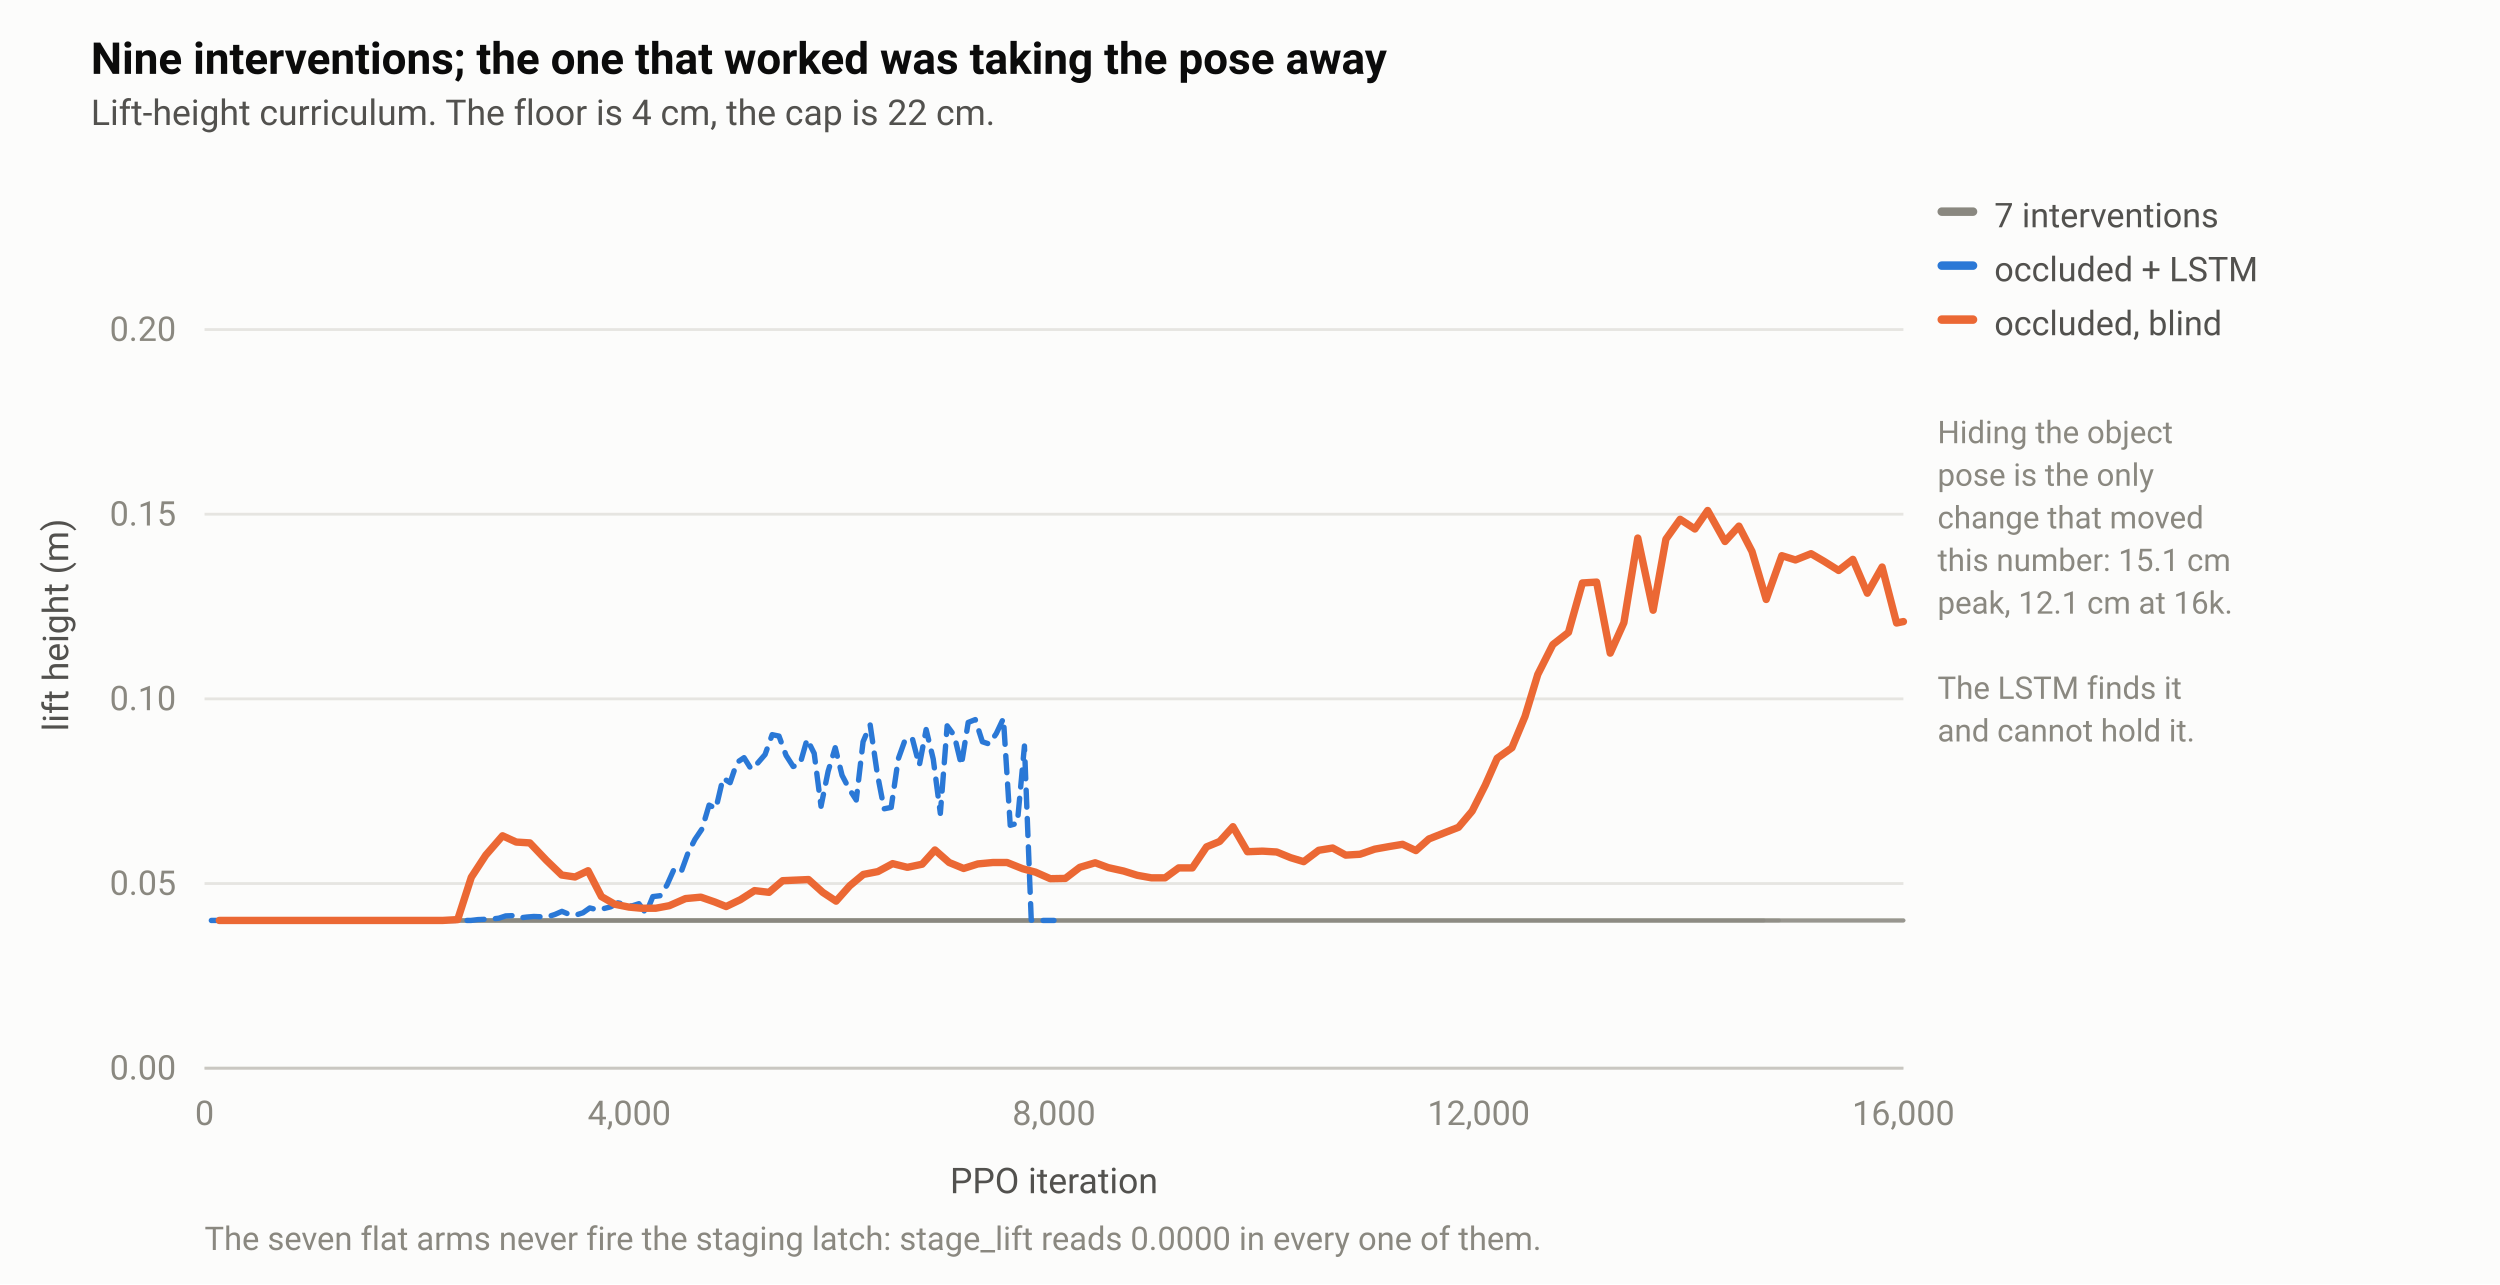
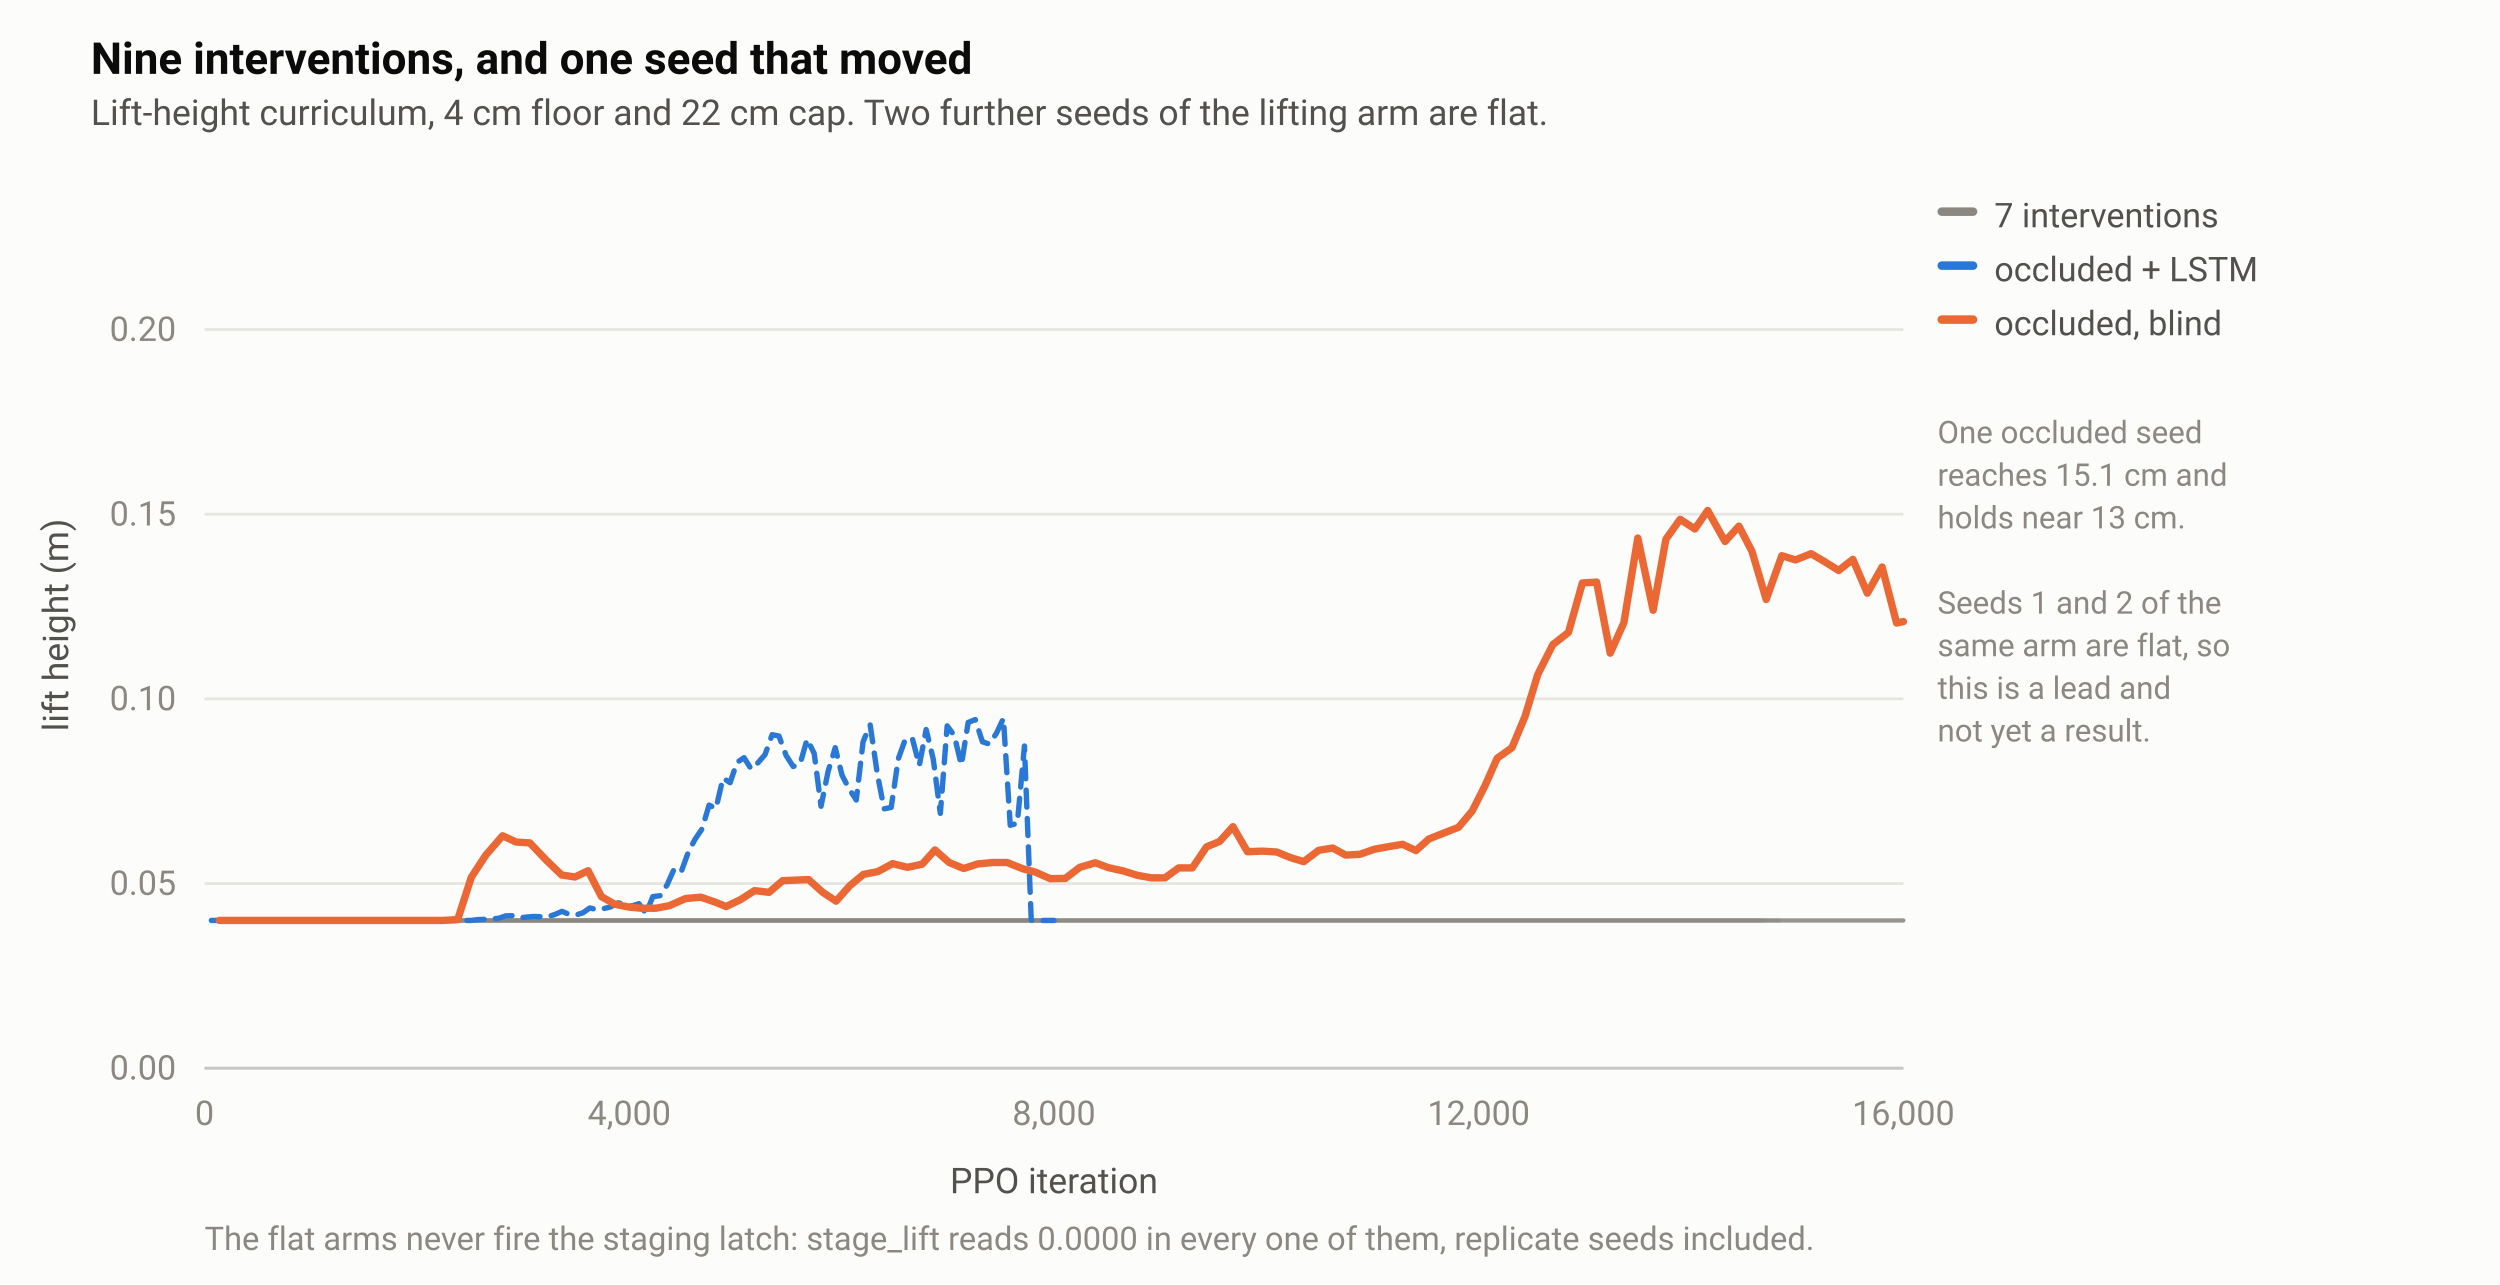
<svg xmlns="http://www.w3.org/2000/svg" width="880" height="452" viewBox="0 0 880 452" role="img">
  <rect width="880" height="452" fill="#fcfcfb" />
-   <text x="32" y="26" font-size="15.5" font-weight="600" fill="#0b0b0b" font-family="ui-sans-serif,-apple-system,'Segoe UI',Roboto,Helvetica,Arial,sans-serif">Nine interventions; the one that worked was taking the pose away</text>
-   <text x="32" y="44" font-size="12.5" fill="#52514e" font-family="ui-sans-serif,-apple-system,'Segoe UI',Roboto,Helvetica,Arial,sans-serif">Lift-height curriculum. The floor is 4 cm, the cap is 22 cm.</text>
+   <text x="32" y="26" font-size="15.5" font-weight="600" fill="#0b0b0b" font-family="ui-sans-serif,-apple-system,'Segoe UI',Roboto,Helvetica,Arial,sans-serif">Nine interventions, and one seed that moved</text>
+   <text x="32" y="44" font-size="12.5" fill="#52514e" font-family="ui-sans-serif,-apple-system,'Segoe UI',Roboto,Helvetica,Arial,sans-serif">Lift-height curriculum, 4 cm floor and 22 cm cap. Two further seeds of the lifting arm are flat.</text>
  <line x1="72" y1="376.0" x2="670" y2="376.0" stroke="#e6e5e1" stroke-width="1" />
  <text x="62" y="380.0" text-anchor="end" font-size="12" fill="#8a8880" font-family="ui-sans-serif,-apple-system,'Segoe UI',Roboto,Helvetica,Arial,sans-serif">0.00</text>
  <line x1="72" y1="311.0" x2="670" y2="311.0" stroke="#e6e5e1" stroke-width="1" />
  <text x="62" y="315.0" text-anchor="end" font-size="12" fill="#8a8880" font-family="ui-sans-serif,-apple-system,'Segoe UI',Roboto,Helvetica,Arial,sans-serif">0.05</text>
  <line x1="72" y1="246.0" x2="670" y2="246.0" stroke="#e6e5e1" stroke-width="1" />
  <text x="62" y="250.0" text-anchor="end" font-size="12" fill="#8a8880" font-family="ui-sans-serif,-apple-system,'Segoe UI',Roboto,Helvetica,Arial,sans-serif">0.10</text>
  <line x1="72" y1="181.0" x2="670" y2="181.0" stroke="#e6e5e1" stroke-width="1" />
  <text x="62" y="185.0" text-anchor="end" font-size="12" fill="#8a8880" font-family="ui-sans-serif,-apple-system,'Segoe UI',Roboto,Helvetica,Arial,sans-serif">0.15</text>
  <line x1="72" y1="116.0" x2="670" y2="116.0" stroke="#e6e5e1" stroke-width="1" />
  <text x="62" y="120.0" text-anchor="end" font-size="12" fill="#8a8880" font-family="ui-sans-serif,-apple-system,'Segoe UI',Roboto,Helvetica,Arial,sans-serif">0.20</text>
  <text x="72.0" y="396" text-anchor="middle" font-size="12" fill="#8a8880" font-family="ui-sans-serif,-apple-system,'Segoe UI',Roboto,Helvetica,Arial,sans-serif">0</text>
  <text x="221.5" y="396" text-anchor="middle" font-size="12" fill="#8a8880" font-family="ui-sans-serif,-apple-system,'Segoe UI',Roboto,Helvetica,Arial,sans-serif">4,000</text>
  <text x="371.0" y="396" text-anchor="middle" font-size="12" fill="#8a8880" font-family="ui-sans-serif,-apple-system,'Segoe UI',Roboto,Helvetica,Arial,sans-serif">8,000</text>
  <text x="520.5" y="396" text-anchor="middle" font-size="12" fill="#8a8880" font-family="ui-sans-serif,-apple-system,'Segoe UI',Roboto,Helvetica,Arial,sans-serif">12,000</text>
  <text x="670.0" y="396" text-anchor="middle" font-size="12" fill="#8a8880" font-family="ui-sans-serif,-apple-system,'Segoe UI',Roboto,Helvetica,Arial,sans-serif">16,000</text>
  <line x1="72" y1="376" x2="670" y2="376" stroke="#c9c7c1" stroke-width="1" />
  <text x="371" y="420" text-anchor="middle" font-size="12.5" fill="#52514e" font-family="ui-sans-serif,-apple-system,'Segoe UI',Roboto,Helvetica,Arial,sans-serif">PPO iteration</text>
  <text transform="translate(24,220) rotate(-90)" text-anchor="middle" font-size="12.5" fill="#52514e" font-family="ui-sans-serif,-apple-system,'Segoe UI',Roboto,Helvetica,Arial,sans-serif">lift height (m)</text>
  <path d="M76.8,324.0 L81.5,324.0 L85.8,324.0 L90.5,324.0 L95.2,324.0 L100.2,324.0 L104.8,324.0 L109.2,324.0 L113.6,324.0 L117.8,324.0 L121.8,324.0 L126.1,324.0 L131.0,324.0 L135.2,324.0 L139.4,324.0 L144.2,324.0 L148.7,324.0 L153.8,324.0 L158.3,324.0 L163.2,324.0 L167.7,324.0 L172.5,324.0 L177.2,324.0 L181.7,324.0 L186.3,324.0 L191.6,324.0 L196.5,324.0 L200.9,324.0 L205.3,324.0 L209.9,324.0 L214.2,324.0 L218.8,324.0 L223.2,324.0 L227.4,324.0 L231.6,324.0 L236.2,324.0 L241.5,324.0 L245.9,324.0 L250.5,324.0 L254.5,324.0 L258.7,324.0 L263.4,324.0 L268.5,324.0 L273.1,324.0 L277.3,324.0 L281.4,324.0 L285.7,324.0 L290.5,324.0 L295.0,324.0 L299.3,324.0 L303.9,324.0 L308.5,324.0 L313.3,324.0 L317.9,324.0 L322.7,324.0 L327.1,324.0 L331.4,324.0 L335.9,324.0 L340.7,324.0 L345.2,324.0 L350.0,324.0 L354.4,324.0 L359.2,324.0 L363.5,324.0 L368.8,324.0 L373.1,324.0 L377.5,324.0 L382.0,324.0 L386.8,324.0 L391.3,324.0 L396.2,324.0 L400.3,324.0 L404.9,324.0 L409.3,324.0 L413.8,324.0 L418.2,324.0 L422.8,324.0 L427.2,324.0 L431.8,324.0 L436.1,324.0 L440.7,324.0 L445.8,324.0 L450.2,324.0 L454.6,324.0 L458.9,324.0 L463.8,324.0 L468.4,324.0 L472.7,324.0 L477.3,324.0 L482.0,324.0 L486.8,324.0 L491.3,324.0 L495.6,324.0 L500.1,324.0 L505.0,324.0 L509.6,324.0 L514.0,324.0 L518.4,324.0 L522.8,324.0 L526.8,324.0 L531.4,324.0 L535.6,324.0 L540.2,324.0 L545.0,324.0 L549.6,324.0 L554.7,324.0 L559.0,324.0 L563.5,324.0 L568.2,324.0 L572.8,324.0 L577.2,324.0 L582.1,324.0 L586.3,324.0 L590.8,324.0 L595.5,324.0 L600.0,324.0 L604.9,324.0 L609.8,324.0 L614.1,324.0 L618.5,324.0 L620.8,324.0" fill="none" stroke="#8a8880" stroke-width="1.4" stroke-linejoin="round" stroke-linecap="round" opacity="0.5" />
  <path d="M77.2,324.0 L82.1,324.0 L87.1,324.0 L92.4,324.0 L97.6,324.0 L103.2,324.0 L107.4,324.0 L112.4,324.0 L117.1,324.0 L121.6,324.0 L126.0,324.0 L131.5,324.0 L136.0,324.0 L140.4,324.0 L145.7,324.0 L150.4,324.0 L155.7,324.0 L161.1,324.0 L165.9,324.0 L171.0,324.0 L176.9,324.0 L181.7,324.0 L186.5,324.0 L192.3,324.0 L197.7,324.0 L202.4,324.0 L207.0,324.0 L211.7,324.0 L216.4,324.0 L221.4,324.0 L225.7,324.0 L230.8,324.0 L235.6,324.0 L241.3,324.0 L246.7,324.0 L251.6,324.0 L255.6,324.0 L260.6,324.0 L265.6,324.0 L270.7,324.0 L275.5,324.0 L280.1,324.0 L284.6,324.0 L289.6,324.0 L294.3,324.0 L299.1,324.0 L303.9,324.0 L309.0,324.0 L314.2,324.0 L319.4,324.0 L324.6,324.0 L329.1,324.0 L334.1,324.0 L339.2,324.0 L344.2,324.0 L349.5,324.0 L354.5,324.0 L360.0,324.0 L364.5,324.0 L369.7,324.0 L375.0,324.0 L380.1,324.0 L385.5,324.0 L390.1,324.0 L395.5,324.0 L400.3,324.0 L405.3,324.0 L410.1,324.0 L414.9,324.0 L419.7,324.0 L424.7,324.0 L429.3,324.0 L434.0,324.0 L439.1,324.0 L444.4,324.0 L449.4,324.0 L454.3,324.0 L458.9,324.0 L464.2,324.0 L469.1,324.0 L473.7,324.0 L478.7,324.0 L483.9,324.0 L488.9,324.0 L493.7,324.0 L498.4,324.0 L503.0,324.0 L508.3,324.0 L513.4,324.0 L518.2,324.0 L522.8,324.0 L527.0,324.0 L532.2,324.0 L536.8,324.0 L541.3,324.0 L546.6,324.0 L552.1,324.0 L557.0,324.0 L562.0,324.0 L566.8,324.0 L571.6,324.0 L576.5,324.0 L581.9,324.0 L586.4,324.0 L591.4,324.0 L596.6,324.0 L601.1,324.0 L607.2,324.0 L612.1,324.0 L616.7,324.0 L621.7,324.0 L627.2,324.0 L632.0,324.0 L637.5,324.0 L642.1,324.0 L647.2,324.0 L652.2,324.0 L657.3,324.0 L662.5,324.0 L667.6,324.0 L670.0,324.0" fill="none" stroke="#8a8880" stroke-width="1.4" stroke-linejoin="round" stroke-linecap="round" opacity="0.5" />
  <path d="M77.2,324.0 L82.1,324.0 L87.1,324.0 L92.4,324.0 L97.6,324.0 L103.2,324.0 L107.4,324.0 L112.4,324.0 L117.1,324.0 L121.6,324.0 L126.0,324.0 L131.5,324.0 L136.0,324.0 L140.4,324.0 L145.7,324.0 L150.4,324.0 L155.7,324.0 L161.1,324.0 L165.9,324.0 L171.0,324.0 L176.9,324.0 L181.7,324.0 L186.5,324.0 L192.3,324.0 L197.7,324.0 L202.4,324.0 L207.0,324.0 L211.7,324.0 L216.4,324.0 L221.4,324.0 L225.7,324.0 L230.8,324.0 L235.6,324.0 L241.3,324.0 L246.7,324.0 L251.6,324.0 L255.6,324.0 L260.6,324.0 L265.6,324.0 L270.7,324.0 L275.5,324.0 L280.1,324.0 L284.6,324.0 L289.6,324.0 L294.3,324.0 L299.1,324.0 L303.9,324.0 L309.0,324.0 L314.2,324.0 L319.4,324.0 L324.6,324.0 L329.1,324.0 L334.1,324.0 L339.2,324.0 L344.2,324.0 L349.5,324.0 L354.5,324.0 L360.0,324.0 L364.5,324.0 L369.7,324.0 L375.0,324.0 L380.1,324.0 L385.5,324.0 L390.1,324.0 L395.5,324.0 L400.3,324.0 L405.3,324.0 L410.1,324.0 L414.9,324.0 L419.7,324.0 L424.7,324.0 L429.3,324.0 L434.0,324.0 L439.1,324.0 L444.4,324.0 L449.4,324.0 L454.3,324.0 L458.9,324.0 L464.2,324.0 L469.1,324.0 L473.7,324.0 L478.7,324.0 L483.9,324.0 L488.9,324.0 L493.7,324.0 L498.4,324.0 L503.0,324.0 L508.3,324.0 L513.4,324.0 L518.2,324.0 L522.8,324.0 L527.0,324.0 L532.2,324.0 L536.8,324.0 L541.3,324.0 L546.6,324.0 L552.1,324.0 L557.0,324.0 L562.0,324.0 L566.8,324.0 L571.6,324.0 L576.5,324.0 L581.9,324.0 L586.4,324.0 L591.4,324.0 L596.6,324.0 L601.1,324.0 L607.2,324.0 L612.1,324.0 L616.7,324.0 L621.7,324.0 L627.2,324.0 L632.0,324.0 L637.5,324.0 L642.1,324.0 L647.2,324.0 L652.2,324.0 L657.3,324.0 L662.5,324.0 L667.6,324.0 L670.0,324.0" fill="none" stroke="#8a8880" stroke-width="1.4" stroke-linejoin="round" stroke-linecap="round" opacity="0.5" />
  <path d="M76.9,324.0 L81.6,324.0 L86.0,324.0 L90.9,324.0 L95.5,324.0 L100.6,324.0 L105.2,324.0 L109.6,324.0 L113.9,324.0 L118.5,324.0 L122.5,324.0 L126.7,324.0 L131.8,324.0 L136.0,324.0 L140.2,324.0 L145.0,324.0 L149.4,324.0 L154.7,324.0 L159.1,324.0 L163.9,324.0 L168.4,324.0 L173.5,324.0 L178.4,324.0 L182.6,324.0 L187.3,324.0 L192.5,324.0 L197.6,324.0 L202.1,324.0 L206.5,324.0 L210.8,324.0 L215.3,324.0 L219.8,324.0 L224.2,324.0 L228.5,324.0 L232.8,324.0 L237.8,324.0 L243.0,324.0 L247.3,324.0 L251.9,324.0 L255.8,324.0 L260.3,324.0 L265.0,324.0 L269.9,324.0 L274.8,324.0 L278.9,324.0 L283.2,324.0 L287.9,324.0 L292.3,324.0 L296.9,324.0 L300.8,324.0 L305.7,324.0 L310.5,324.0 L315.3,324.0 L319.8,324.0 L324.7,324.0 L328.9,324.0 L333.3,324.0 L338.2,324.0 L342.8,324.0 L347.6,324.0 L352.1,324.0 L357.1,324.0 L361.6,324.0 L366.4,324.0 L371.3,324.0 L375.6,324.0 L380.2,324.0 L385.0,324.0 L389.5,324.0 L394.2,324.0 L398.8,324.0 L403.3,324.0 L407.8,324.0 L412.5,324.0 L416.9,324.0 L421.0,324.0 L425.8,324.0 L430.2,324.0 L434.6,324.0 L439.4,324.0 L444.3,324.0 L449.1,324.0 L453.6,324.0 L457.8,324.0 L462.6,324.0 L467.2,324.0 L471.6,324.0 L476.2,324.0 L481.3,324.0 L485.9,324.0 L490.5,324.0 L494.9,324.0 L499.2,324.0 L504.0,324.0 L508.7,324.0 L513.2,324.0 L517.9,324.0 L522.3,324.0 L526.3,324.0 L531.0,324.0 L535.0,324.0 L539.7,324.0 L544.5,324.0 L549.3,324.0 L554.5,324.0 L558.7,324.0 L563.4,324.0 L568.2,324.0 L572.8,324.0 L577.1,324.0 L582.1,324.0 L586.4,324.0 L591.1,324.0 L595.7,324.0 L600.3,324.0 L605.2,324.0 L610.1,324.0 L614.3,324.0 L618.9,324.0 L623.8,324.0 L626.2,324.0" fill="none" stroke="#8a8880" stroke-width="1.4" stroke-linejoin="round" stroke-linecap="round" opacity="0.5" />
  <path d="M74.4,324.0 L76.9,324.0 L79.4,324.0 L81.8,324.0 L84.3,324.0 L86.8,324.0 L89.2,324.0 L91.7,324.0 L94.2,324.0 L96.6,324.0 L99.1,324.0 L101.6,324.0 L104.0,324.0 L106.5,324.0 L109.0,324.0 L111.4,324.0 L113.9,324.0 L116.4,324.0 L118.8,324.0 L121.3,324.0 L123.8,324.0 L126.2,324.0 L128.7,324.0 L131.2,324.0 L133.6,324.0 L136.1,324.0 L138.6,324.0 L141.0,324.0 L143.5,324.0 L146.0,324.0 L148.4,324.0 L150.9,324.0 L153.4,324.0 L155.8,324.0 L158.3,324.0 L160.8,324.0 L163.2,324.0 L165.7,324.0 L168.2,324.0 L170.6,324.0 L173.1,324.0 L175.6,324.0 L178.0,324.0 L180.5,324.0 L183.0,324.0 L185.4,324.0 L187.9,324.0 L190.4,324.0 L192.8,324.0 L195.3,324.0 L197.8,324.0 L200.2,324.0 L202.7,324.0 L205.2,324.0 L207.6,324.0 L210.1,324.0 L212.6,324.0 L215.0,324.0 L217.5,324.0 L220.0,324.0 L222.4,324.0 L224.9,324.0 L227.4,324.0 L229.8,324.0 L232.3,324.0 L234.8,324.0 L237.2,324.0 L239.7,324.0 L242.2,324.0 L244.6,324.0 L247.1,324.0 L249.6,324.0 L252.0,324.0 L254.5,324.0 L257.0,324.0 L259.4,324.0 L261.9,324.0 L264.4,324.0 L266.8,324.0 L269.3,324.0 L271.8,324.0 L274.2,324.0 L276.7,324.0 L279.2,324.0 L281.6,324.0 L284.1,324.0 L286.6,324.0 L289.0,324.0 L291.5,324.0 L294.0,324.0 L296.4,324.0 L298.9,324.0 L301.4,324.0 L303.8,324.0 L306.3,324.0 L308.8,324.0 L311.2,324.0 L313.7,324.0 L316.2,324.0 L318.6,324.0 L321.1,324.0 L323.6,324.0 L326.0,324.0 L328.5,324.0 L331.0,324.0 L333.4,324.0 L335.9,324.0 L338.4,324.0 L340.8,324.0 L343.3,324.0 L345.8,324.0 L348.2,324.0 L350.7,324.0 L353.2,324.0 L355.6,324.0 L358.1,324.0 L360.6,324.0 L363.0,324.0 L365.5,324.0 L368.0,324.0 L370.4,324.0 L371.0,324.0" fill="none" stroke="#8a8880" stroke-width="1.4" stroke-linejoin="round" stroke-linecap="round" opacity="0.5" />
  <path d="M74.4,324.0 L76.9,324.0 L79.4,324.0 L81.8,324.0 L84.3,324.0 L86.8,324.0 L89.2,324.0 L91.7,324.0 L94.2,324.0 L96.6,324.0 L99.1,324.0 L101.6,324.0 L104.0,324.0 L106.5,324.0 L109.0,324.0 L111.4,324.0 L113.9,324.0 L116.4,324.0 L118.8,324.0 L121.3,324.0 L123.8,324.0 L126.2,324.0 L128.7,324.0 L131.2,324.0 L133.6,324.0 L136.1,324.0 L138.6,324.0 L141.0,324.0 L143.5,324.0 L146.0,324.0 L148.4,324.0 L150.9,324.0 L153.4,324.0 L155.8,324.0 L158.3,324.0 L160.8,324.0 L163.2,324.0 L165.7,324.0 L168.2,324.0 L170.6,324.0 L173.1,324.0 L175.6,324.0 L178.0,324.0 L180.5,324.0 L183.0,324.0 L185.4,324.0 L187.9,324.0 L190.4,324.0 L192.8,324.0 L195.3,324.0 L197.8,324.0 L200.2,324.0 L202.7,324.0 L205.2,324.0 L207.6,324.0 L210.1,324.0 L212.6,324.0 L215.0,324.0 L217.5,324.0 L220.0,324.0 L222.4,324.0 L224.9,324.0 L227.4,324.0 L229.8,324.0 L232.3,324.0 L234.8,324.0 L237.2,324.0 L239.7,324.0 L242.2,324.0 L244.6,324.0 L247.1,324.0 L249.6,324.0 L252.0,324.0 L254.5,324.0 L257.0,324.0 L259.4,324.0 L261.9,324.0 L264.4,324.0 L266.8,324.0 L269.3,324.0 L271.8,324.0 L274.2,324.0 L276.7,324.0 L279.2,324.0 L281.6,324.0 L284.1,324.0 L286.6,324.0 L289.0,324.0 L291.5,324.0 L294.0,324.0 L296.4,324.0 L298.9,324.0 L301.4,324.0 L303.8,324.0 L306.3,324.0 L308.8,324.0 L311.2,324.0 L313.7,324.0 L316.2,324.0 L318.6,324.0 L321.1,324.0 L323.6,324.0 L326.0,324.0 L328.5,324.0 L331.0,324.0 L333.4,324.0 L335.9,324.0 L338.4,324.0 L340.8,324.0 L343.3,324.0 L345.8,324.0 L348.2,324.0 L350.7,324.0 L353.2,324.0 L355.6,324.0 L358.1,324.0 L360.6,324.0 L363.0,324.0 L365.5,324.0 L368.0,324.0 L370.4,324.0 L371.0,324.0" fill="none" stroke="#8a8880" stroke-width="1.4" stroke-linejoin="round" stroke-linecap="round" opacity="0.5" />
  <path d="M77.2,324.0 L82.1,324.0 L87.1,324.0 L92.4,324.0 L97.6,324.0 L103.2,324.0 L107.4,324.0 L112.4,324.0 L117.1,324.0 L121.6,324.0 L126.0,324.0 L131.5,324.0 L136.0,324.0 L140.4,324.0 L145.7,324.0 L150.4,324.0 L155.7,324.0 L161.1,324.0 L165.9,324.0 L171.0,324.0 L176.9,324.0 L181.7,324.0 L186.5,324.0 L192.3,324.0 L197.7,324.0 L202.4,324.0 L207.0,324.0 L211.7,324.0 L216.4,324.0 L221.4,324.0 L225.7,324.0 L230.8,324.0 L235.6,324.0 L241.3,324.0 L246.7,324.0 L251.6,324.0 L255.6,324.0 L260.6,324.0 L265.6,324.0 L270.7,324.0 L275.5,324.0 L280.1,324.0 L284.6,324.0 L289.6,324.0 L294.3,324.0 L299.1,324.0 L303.9,324.0 L309.0,324.0 L314.2,324.0 L319.4,324.0 L324.6,324.0 L329.1,324.0 L334.1,324.0 L339.2,324.0 L344.2,324.0 L349.5,324.0 L354.5,324.0 L360.0,324.0 L364.5,324.0 L369.7,324.0 L375.0,324.0 L380.1,324.0 L385.5,324.0 L390.1,324.0 L395.5,324.0 L400.3,324.0 L405.3,324.0 L410.1,324.0 L414.9,324.0 L419.7,324.0 L424.7,324.0 L429.3,324.0 L434.0,324.0 L439.1,324.0 L444.4,324.0 L449.4,324.0 L454.3,324.0 L458.9,324.0 L464.2,324.0 L469.1,324.0 L473.7,324.0 L478.7,324.0 L483.9,324.0 L488.9,324.0 L493.7,324.0 L498.4,324.0 L503.0,324.0 L508.3,324.0 L513.4,324.0 L518.2,324.0 L522.8,324.0 L527.0,324.0 L532.2,324.0 L536.8,324.0 L541.3,324.0 L546.6,324.0 L552.1,324.0 L557.0,324.0 L562.0,324.0 L566.8,324.0 L571.6,324.0 L576.5,324.0 L581.9,324.0 L586.4,324.0 L591.4,324.0 L596.6,324.0 L601.1,324.0 L607.2,324.0 L612.1,324.0 L616.7,324.0 L621.7,324.0 L627.2,324.0 L632.0,324.0 L637.5,324.0 L642.1,324.0 L647.2,324.0 L652.2,324.0 L657.3,324.0 L662.5,324.0 L667.6,324.0 L670.0,324.0" fill="none" stroke="#8a8880" stroke-width="1.4" stroke-linejoin="round" stroke-linecap="round" opacity="0.5" />
  <path d="M74.4,324.0 L76.9,324.0 L79.4,324.0 L81.8,324.0 L84.3,324.0 L86.8,324.0 L89.2,324.0 L91.7,324.0 L94.2,324.0 L96.6,324.0 L99.1,324.0 L101.6,324.0 L104.0,324.0 L106.5,324.0 L109.0,324.0 L111.4,324.0 L113.9,324.0 L116.4,324.0 L118.8,324.0 L121.3,324.0 L123.8,324.0 L126.2,324.0 L128.7,324.0 L131.2,324.0 L133.6,324.0 L136.1,324.0 L138.6,324.0 L141.0,324.0 L143.5,324.0 L146.0,324.0 L148.4,324.0 L150.9,324.0 L153.4,324.0 L155.8,324.0 L158.3,324.0 L160.8,324.0 L163.2,324.0 L165.7,324.0 L168.2,323.7 L170.6,323.6 L173.1,323.5 L175.6,323.2 L178.0,322.4 L180.5,322.3 L183.0,323.1 L185.4,322.8 L187.9,322.6 L190.4,322.7 L192.8,322.7 L195.3,321.9 L197.8,320.8 L200.2,321.8 L202.7,322.1 L205.2,321.3 L207.6,319.6 L210.1,320.2 L212.6,319.8 L215.0,319.2 L217.5,317.8 L220.0,318.3 L222.4,318.9 L224.9,318.1 L227.4,321.5 L229.8,315.6 L232.3,315.3 L234.8,311.5 L237.2,306.1 L239.7,307.1 L242.2,300.2 L244.6,295.5 L247.1,291.8 L249.6,283.4 L252.0,284.6 L254.5,273.9 L257.0,275.5 L259.4,268.4 L261.9,266.7 L264.4,270.7 L266.8,268.5 L269.3,265.6 L271.8,258.6 L274.2,259.1 L276.7,265.9 L279.2,269.8 L281.6,269.0 L284.1,260.2 L286.6,265.2 L289.0,283.8 L291.5,271.5 L294.0,263.2 L296.4,272.9 L298.9,277.7 L301.4,281.6 L303.8,261.1 L306.3,255.2 L308.8,272.3 L311.2,284.7 L313.7,284.2 L316.2,267.1 L318.6,260.4 L321.1,259.8 L323.6,269.4 L326.0,256.8 L328.5,267.2 L331.0,286.3 L333.4,255.5 L335.9,258.9 L338.4,269.3 L340.8,254.3 L343.3,253.3 L345.8,261.1 L348.2,261.9 L350.7,258.2 L353.2,252.9 L355.6,290.5 L358.1,289.8 L360.6,262.6 L363.0,323.9 L365.5,324.0 L368.0,324.0 L370.4,324.0 L371.0,324.0" fill="none" stroke="#2a78d6" stroke-width="1.9" stroke-linejoin="round" stroke-linecap="round" opacity="1.0" stroke-dasharray="6 4" />
  <path d="M77.2,324.0 L82.1,324.0 L87.1,324.0 L92.4,324.0 L97.6,324.0 L103.2,324.0 L107.4,324.0 L112.4,324.0 L117.1,324.0 L121.6,324.0 L126.0,324.0 L131.5,324.0 L136.0,324.0 L140.4,324.0 L145.7,324.0 L150.4,324.0 L155.7,324.0 L161.1,323.7 L165.9,308.8 L171.0,301.0 L176.9,294.2 L181.7,296.4 L186.5,296.7 L192.3,302.8 L197.7,308.0 L202.4,308.7 L207.0,306.5 L211.7,315.6 L216.4,318.3 L221.4,319.3 L225.7,319.7 L230.8,319.7 L235.6,318.8 L241.3,316.3 L246.7,315.8 L251.6,317.5 L255.6,319.1 L260.6,316.7 L265.6,313.5 L270.7,314.1 L275.5,310.0 L280.1,309.8 L284.6,309.6 L289.6,314.1 L294.3,317.2 L299.1,311.8 L303.9,307.8 L309.0,306.8 L314.2,304.0 L319.4,305.3 L324.6,304.2 L329.1,299.2 L334.1,303.6 L339.2,305.7 L344.2,304.1 L349.5,303.6 L354.5,303.6 L360.0,305.8 L364.5,307.0 L369.7,309.3 L375.0,309.2 L380.1,305.3 L385.5,303.7 L390.1,305.4 L395.5,306.6 L400.3,308.1 L405.3,309.0 L410.1,309.0 L414.9,305.5 L419.7,305.5 L424.7,298.1 L429.3,296.2 L434.0,291.0 L439.1,299.8 L444.4,299.6 L449.4,299.9 L454.3,301.9 L458.9,303.3 L464.2,299.3 L469.1,298.5 L473.7,301.0 L478.7,300.7 L483.9,298.9 L488.9,298.0 L493.7,297.2 L498.4,299.4 L503.0,295.3 L508.3,293.2 L513.4,291.2 L518.2,285.5 L522.8,276.4 L527.0,266.9 L532.2,263.2 L536.8,252.2 L541.3,237.4 L546.6,226.9 L552.1,222.6 L557.0,205.2 L562.0,204.9 L566.8,229.9 L571.6,219.2 L576.5,189.4 L581.9,214.8 L586.4,189.8 L591.4,182.8 L596.6,186.2 L601.1,179.7 L607.2,190.6 L612.1,185.2 L616.7,194.1 L621.7,211.0 L627.2,195.6 L632.0,197.1 L637.5,194.9 L642.1,197.6 L647.2,200.8 L652.2,196.9 L657.3,208.8 L662.5,199.6 L667.6,219.3 L670.0,218.8" fill="none" stroke="#eb6834" stroke-width="2.6" stroke-linejoin="round" stroke-linecap="round" opacity="1.0" />
  <rect x="682" y="73" width="14" height="3" rx="1.5" fill="#8a8880" />
  <text x="702" y="80" font-size="12" fill="#52514e" font-family="ui-sans-serif,-apple-system,'Segoe UI',Roboto,Helvetica,Arial,sans-serif">7 interventions</text>
  <rect x="682" y="92" width="14" height="3" rx="1.5" fill="#2a78d6" />
  <text x="702" y="99" font-size="12" fill="#52514e" font-family="ui-sans-serif,-apple-system,'Segoe UI',Roboto,Helvetica,Arial,sans-serif">occluded + LSTM</text>
  <rect x="682" y="111" width="14" height="3" rx="1.5" fill="#eb6834" />
  <text x="702" y="118" font-size="12" fill="#52514e" font-family="ui-sans-serif,-apple-system,'Segoe UI',Roboto,Helvetica,Arial,sans-serif">occluded, blind</text>
-   <text x="682" y="156" font-size="11" fill="#8a8880" font-family="ui-sans-serif,-apple-system,'Segoe UI',Roboto,Helvetica,Arial,sans-serif">Hiding the object</text>
-   <text x="682" y="171" font-size="11" fill="#8a8880" font-family="ui-sans-serif,-apple-system,'Segoe UI',Roboto,Helvetica,Arial,sans-serif">pose is the only</text>
-   <text x="682" y="186" font-size="11" fill="#8a8880" font-family="ui-sans-serif,-apple-system,'Segoe UI',Roboto,Helvetica,Arial,sans-serif">change that moved</text>
-   <text x="682" y="201" font-size="11" fill="#8a8880" font-family="ui-sans-serif,-apple-system,'Segoe UI',Roboto,Helvetica,Arial,sans-serif">this number: 15.1 cm</text>
-   <text x="682" y="216" font-size="11" fill="#8a8880" font-family="ui-sans-serif,-apple-system,'Segoe UI',Roboto,Helvetica,Arial,sans-serif">peak, 12.1 cm at 16k.</text>
-   <text x="682" y="246" font-size="11" fill="#8a8880" font-family="ui-sans-serif,-apple-system,'Segoe UI',Roboto,Helvetica,Arial,sans-serif">The LSTM finds it</text>
-   <text x="682" y="261" font-size="11" fill="#8a8880" font-family="ui-sans-serif,-apple-system,'Segoe UI',Roboto,Helvetica,Arial,sans-serif">and cannot hold it.</text>
-   <text x="72" y="440" font-size="11.5" fill="#8a8880" font-family="ui-sans-serif,-apple-system,'Segoe UI',Roboto,Helvetica,Arial,sans-serif">The seven flat arms never fire the staging latch: stage_lift reads 0.0000 in every one of them.</text>
+   <text x="682" y="156" font-size="11" fill="#8a8880" font-family="ui-sans-serif,-apple-system,'Segoe UI',Roboto,Helvetica,Arial,sans-serif">One occluded seed</text>
+   <text x="682" y="171" font-size="11" fill="#8a8880" font-family="ui-sans-serif,-apple-system,'Segoe UI',Roboto,Helvetica,Arial,sans-serif">reaches 15.1 cm and</text>
+   <text x="682" y="186" font-size="11" fill="#8a8880" font-family="ui-sans-serif,-apple-system,'Segoe UI',Roboto,Helvetica,Arial,sans-serif">holds near 13 cm.</text>
+   <text x="682" y="216" font-size="11" fill="#8a8880" font-family="ui-sans-serif,-apple-system,'Segoe UI',Roboto,Helvetica,Arial,sans-serif">Seeds 1 and 2 of the</text>
+   <text x="682" y="231" font-size="11" fill="#8a8880" font-family="ui-sans-serif,-apple-system,'Segoe UI',Roboto,Helvetica,Arial,sans-serif">same arm are flat, so</text>
+   <text x="682" y="246" font-size="11" fill="#8a8880" font-family="ui-sans-serif,-apple-system,'Segoe UI',Roboto,Helvetica,Arial,sans-serif">this is a lead and</text>
+   <text x="682" y="261" font-size="11" fill="#8a8880" font-family="ui-sans-serif,-apple-system,'Segoe UI',Roboto,Helvetica,Arial,sans-serif">not yet a result.</text>
+   <text x="72" y="440" font-size="11.5" fill="#8a8880" font-family="ui-sans-serif,-apple-system,'Segoe UI',Roboto,Helvetica,Arial,sans-serif">The flat arms never fire the staging latch: stage_lift reads 0.0000 in every one of them, replicate seeds included.</text>
</svg>
